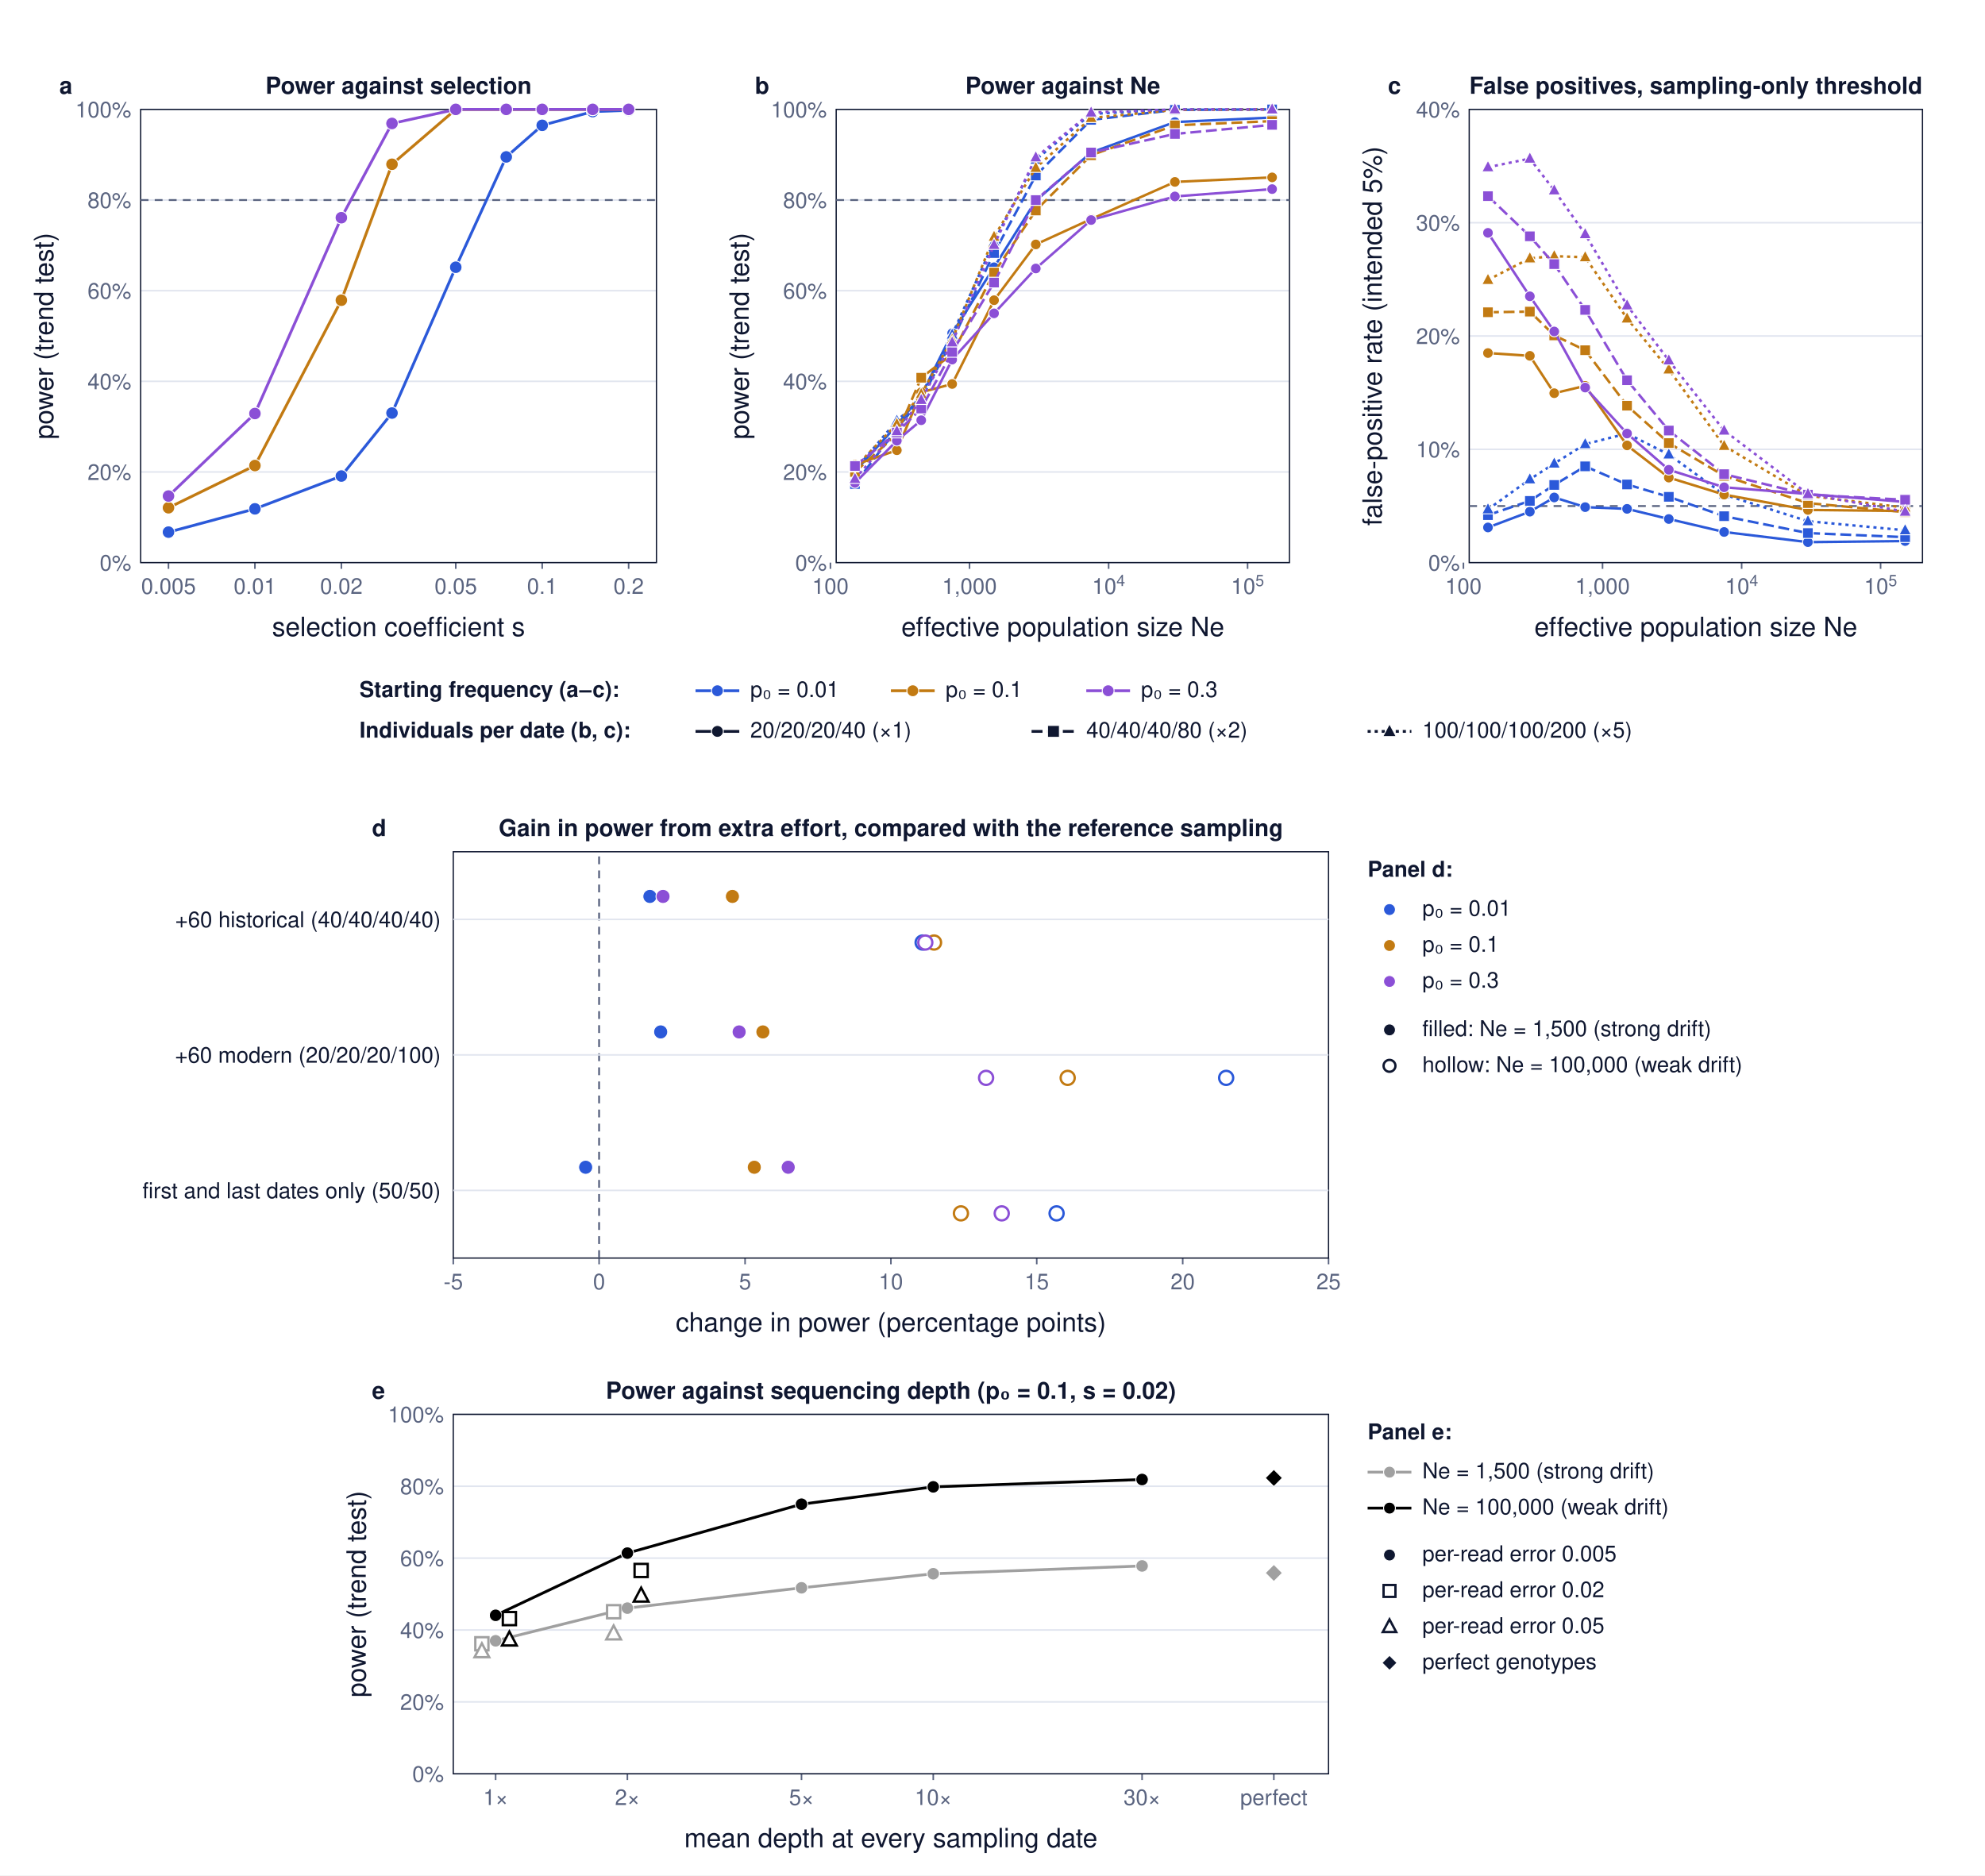
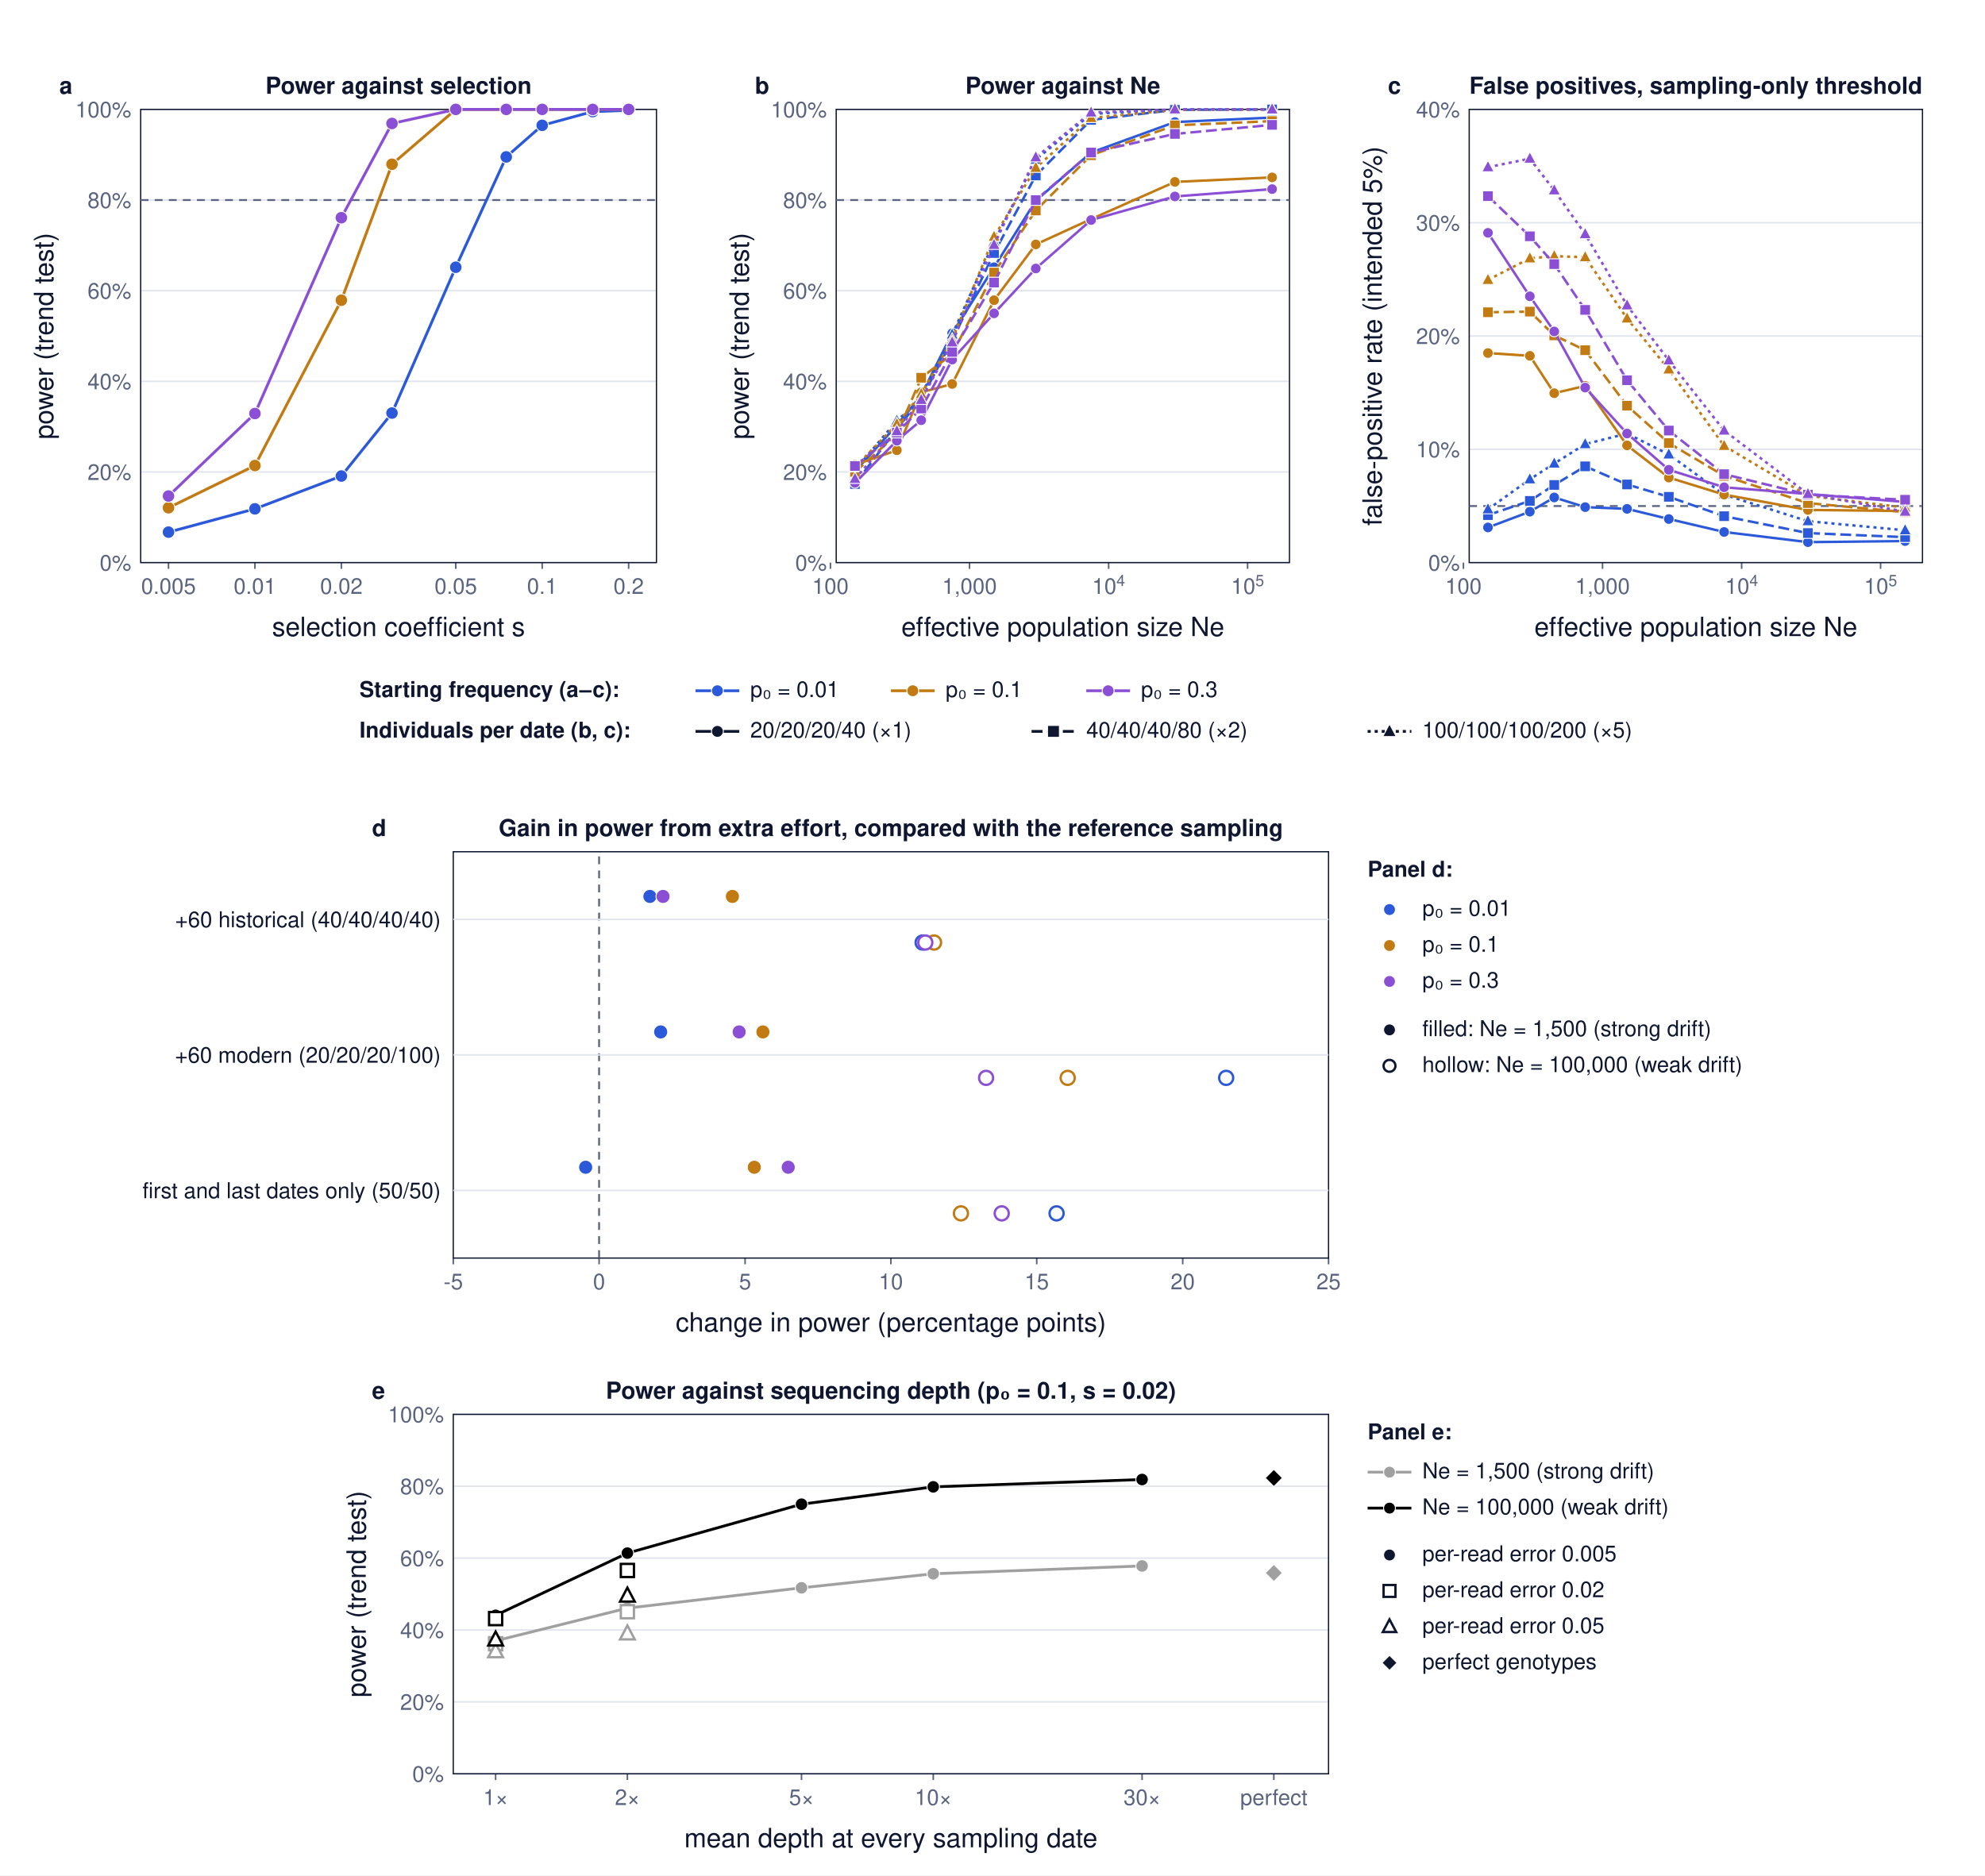
<svg xmlns="http://www.w3.org/2000/svg" width="1270" height="1200" viewBox="0 0 1270 1200" font-family="Helvetica,Arial,sans-serif">
  <defs>
    <g id="m0">
      <circle r="3.8" fill="#2B59D9" stroke="#fff" stroke-width="0.6" />
    </g>
    <g id="m1">
      <circle r="3.8" fill="#C27A12" stroke="#fff" stroke-width="0.6" />
    </g>
    <g id="m2">
      <circle r="3.8" fill="#8B4FD6" stroke="#fff" stroke-width="0.6" />
    </g>
    <g id="m3">
      <circle r="3.8" fill="#0F1730" stroke="#fff" stroke-width="0.6" />
    </g>
    <g id="m4">
      <rect x="-3.8" y="-3.8" width="7.6" height="7.6" fill="#0F1730" stroke="#fff" stroke-width="0.6" />
    </g>
    <g id="m5">
      <path d="M0 -4.8L4.3 3.3H-4.3Z" fill="#0F1730" stroke="#fff" stroke-width="0.6" />
    </g>
    <g id="m6">
      <circle r="4" fill="#2B59D9" stroke="#fff" stroke-width="0.6" />
    </g>
    <g id="m7">
      <circle r="4" fill="#C27A12" stroke="#fff" stroke-width="0.6" />
    </g>
    <g id="m8">
      <circle r="4" fill="#8B4FD6" stroke="#fff" stroke-width="0.6" />
    </g>
    <g id="m9">
      <circle r="3.4" fill="#2B59D9" stroke="#fff" stroke-width="0.6" />
    </g>
    <g id="m10">
      <rect x="-3.4" y="-3.4" width="6.8" height="6.8" fill="#2B59D9" stroke="#fff" stroke-width="0.6" />
    </g>
    <g id="m11">
      <path d="M0 -4.4L3.9 2.9H-3.9Z" fill="#2B59D9" stroke="#fff" stroke-width="0.6" />
    </g>
    <g id="m12">
      <circle r="3.4" fill="#C27A12" stroke="#fff" stroke-width="0.6" />
    </g>
    <g id="m13">
      <rect x="-3.4" y="-3.4" width="6.8" height="6.8" fill="#C27A12" stroke="#fff" stroke-width="0.6" />
    </g>
    <g id="m14">
      <path d="M0 -4.4L3.9 2.9H-3.9Z" fill="#C27A12" stroke="#fff" stroke-width="0.6" />
    </g>
    <g id="m15">
      <circle r="3.4" fill="#8B4FD6" stroke="#fff" stroke-width="0.6" />
    </g>
    <g id="m16">
      <rect x="-3.4" y="-3.4" width="6.8" height="6.8" fill="#8B4FD6" stroke="#fff" stroke-width="0.6" />
    </g>
    <g id="m17">
      <path d="M0 -4.4L3.9 2.9H-3.9Z" fill="#8B4FD6" stroke="#fff" stroke-width="0.6" />
    </g>
    <g id="m18">
      <circle r="4.5" fill="#2B59D9" stroke="#fff" stroke-width="0.6" />
    </g>
    <g id="m19">
      <circle r="4.5" fill="#C27A12" stroke="#fff" stroke-width="0.6" />
    </g>
    <g id="m20">
      <circle r="4.5" fill="#8B4FD6" stroke="#fff" stroke-width="0.6" />
    </g>
    <g id="m21">
      <circle r="4.5" fill="#fff" stroke="#2B59D9" stroke-width="1.5" />
    </g>
    <g id="m22">
      <circle r="4.5" fill="#fff" stroke="#C27A12" stroke-width="1.5" />
    </g>
    <g id="m23">
      <circle r="4.5" fill="#fff" stroke="#8B4FD6" stroke-width="1.5" />
    </g>
    <g id="m24">
      <circle r="3.8" fill="#fff" stroke="#0F1730" stroke-width="1.5" />
    </g>
    <g id="m25">
      <circle r="4" fill="#A0A0A0" stroke="#fff" stroke-width="0.6" />
    </g>
    <g id="m26">
      <path d="M0 -5.5L5.5 0L0 5.5L-5.5 0Z" fill="#A0A0A0" stroke="#fff" stroke-width="0.6" />
    </g>
    <g id="m27">
      <rect x="-4.2" y="-4.2" width="8.4" height="8.4" fill="#fff" stroke="#A0A0A0" stroke-width="1.5" />
    </g>
    <g id="m28">
      <path d="M0 -5.2L4.7 3.7H-4.7Z" fill="#fff" stroke="#A0A0A0" stroke-width="1.5" />
    </g>
    <g id="m29">
      <circle r="4" fill="#000000" stroke="#fff" stroke-width="0.6" />
    </g>
    <g id="m30">
      <path d="M0 -5.5L5.5 0L0 5.5L-5.5 0Z" fill="#000000" stroke="#fff" stroke-width="0.6" />
    </g>
    <g id="m31">
      <rect x="-4.2" y="-4.2" width="8.4" height="8.4" fill="#fff" stroke="#000000" stroke-width="1.5" />
    </g>
    <g id="m32">
      <path d="M0 -5.2L4.7 3.7H-4.7Z" fill="#fff" stroke="#000000" stroke-width="1.5" />
    </g>
    <g id="m33">
      <circle r="3.8" fill="#A0A0A0" stroke="#fff" stroke-width="0.6" />
    </g>
    <g id="m34">
      <circle r="3.8" fill="#000000" stroke="#fff" stroke-width="0.6" />
    </g>
    <g id="m35">
      <rect x="-3.8" y="-3.8" width="7.6" height="7.6" fill="#fff" stroke="#0F1730" stroke-width="1.5" />
    </g>
    <g id="m36">
      <path d="M0 -4.8L4.3 3.3H-4.3Z" fill="#fff" stroke="#0F1730" stroke-width="1.5" />
    </g>
    <g id="m37">
      <path d="M0 -4.8L4.8 0L0 4.8L-4.8 0Z" fill="#0F1730" stroke="#fff" stroke-width="0.6" />
    </g>
  </defs>
  <rect width="1270" height="1200" fill="#fff" />
  <text x="255.0" y="60.0" font-size="15" text-anchor="middle" fill="#0F1730" font-weight="600">Power against selection</text>
  <text x="38.0" y="60.0" font-size="15" text-anchor="start" fill="#0F1730" font-weight="700">a</text>
  <text x="230.0" y="446.0" font-size="14" text-anchor="start" fill="#0F1730" font-weight="bold">Starting frequency (a–c):</text>
  <line x1="445" x2="473" y1="442" y2="442" stroke="#2B59D9" stroke-width="1.8" />
  <use href="#m0" x="459.0" y="442.0" />
  <text x="480.0" y="446.0" font-size="14" text-anchor="start" fill="#0F1730">p₀ = 0.01</text>
  <line x1="570" x2="598" y1="442" y2="442" stroke="#C27A12" stroke-width="1.8" />
  <use href="#m1" x="584.0" y="442.0" />
  <text x="605.0" y="446.0" font-size="14" text-anchor="start" fill="#0F1730">p₀ = 0.1</text>
  <line x1="695" x2="723" y1="442" y2="442" stroke="#8B4FD6" stroke-width="1.8" />
  <use href="#m2" x="709.0" y="442.0" />
  <text x="730.0" y="446.0" font-size="14" text-anchor="start" fill="#0F1730">p₀ = 0.3</text>
  <text x="230.0" y="472.0" font-size="14" text-anchor="start" fill="#0F1730" font-weight="bold">Individuals per date (b, c):</text>
  <line x1="445" x2="473" y1="468" y2="468" stroke="#0F1730" stroke-width="1.8" />
  <use href="#m3" x="459.0" y="468.0" />
  <text x="480.0" y="472.0" font-size="14" text-anchor="start" fill="#0F1730">20/20/20/40 (×1)</text>
  <line x1="660" x2="688" y1="468" y2="468" stroke="#0F1730" stroke-width="1.8" stroke-dasharray="7 3" />
  <use href="#m4" x="674.0" y="468.0" />
  <text x="695.0" y="472.0" font-size="14" text-anchor="start" fill="#0F1730">40/40/40/80 (×2)</text>
  <line x1="875" x2="903" y1="468" y2="468" stroke="#0F1730" stroke-width="1.8" stroke-dasharray="2 2.5" />
  <use href="#m5" x="889.0" y="468.0" />
  <text x="910.0" y="472.0" font-size="14" text-anchor="start" fill="#0F1730">100/100/100/200 (×5)</text>
  <line x1="90" x2="420" y1="360.0" y2="360.0" stroke="#E1E5EF" />
  <text x="84" y="365.1" font-size="14" text-anchor="end" fill="#5A6480">0%</text>
  <line x1="90" x2="420" y1="302.0" y2="302.0" stroke="#E1E5EF" />
  <text x="84" y="307.1" font-size="14" text-anchor="end" fill="#5A6480">20%</text>
  <line x1="90" x2="420" y1="244.0" y2="244.0" stroke="#E1E5EF" />
  <text x="84" y="249.1" font-size="14" text-anchor="end" fill="#5A6480">40%</text>
  <line x1="90" x2="420" y1="186.0" y2="186.0" stroke="#E1E5EF" />
  <text x="84" y="191.1" font-size="14" text-anchor="end" fill="#5A6480">60%</text>
  <line x1="90" x2="420" y1="128.0" y2="128.0" stroke="#E1E5EF" />
  <text x="84" y="133.1" font-size="14" text-anchor="end" fill="#5A6480">80%</text>
  <line x1="90" x2="420" y1="70.0" y2="70.0" stroke="#E1E5EF" />
  <text x="84" y="75.1" font-size="14" text-anchor="end" fill="#5A6480">100%</text>
  <line x1="107.8" x2="107.8" y1="360" y2="364" stroke="#5A6480" />
  <text x="107.8" y="380" font-size="14" text-anchor="middle" fill="#5A6480">0.005</text>
  <line x1="163.1" x2="163.1" y1="360" y2="364" stroke="#5A6480" />
  <text x="163.1" y="380" font-size="14" text-anchor="middle" fill="#5A6480">0.01</text>
  <line x1="218.4" x2="218.4" y1="360" y2="364" stroke="#5A6480" />
  <text x="218.4" y="380" font-size="14" text-anchor="middle" fill="#5A6480">0.02</text>
  <line x1="291.6" x2="291.6" y1="360" y2="364" stroke="#5A6480" />
  <text x="291.6" y="380" font-size="14" text-anchor="middle" fill="#5A6480">0.05</text>
  <line x1="346.9" x2="346.9" y1="360" y2="364" stroke="#5A6480" />
  <text x="346.9" y="380" font-size="14" text-anchor="middle" fill="#5A6480">0.1</text>
  <line x1="402.2" x2="402.2" y1="360" y2="364" stroke="#5A6480" />
  <text x="402.2" y="380" font-size="14" text-anchor="middle" fill="#5A6480">0.2</text>
  <rect x="90" y="70" width="330" height="290" fill="none" stroke="#0F1730" stroke-width=".8" />
  <text x="255.0" y="407.0" font-size="17" text-anchor="middle" fill="#0F1730">selection coefficient s</text>
  <text x="34.0" y="215.0" font-size="17" text-anchor="middle" fill="#0F1730" transform="rotate(-90 34.0 215.0)">power (trend test)</text>
  <path d="M90.0 128.0L420.0 128.0" fill="none" stroke="#5A6480" stroke-width="1.2" stroke-dasharray="5 4" stroke-opacity="1" />
  <path d="M107.8 340.5L163.1 325.6L218.4 304.6L250.8 264.3L291.6 171.0L323.9 100.4L346.9 80.2L379.2 71.4L402.2 70.6" fill="none" stroke="#2B59D9" stroke-width="1.8" stroke-opacity="1" />
  <use href="#m6" x="107.8" y="340.5" />
  <use href="#m6" x="163.1" y="325.6" />
  <use href="#m6" x="218.4" y="304.6" />
  <use href="#m6" x="250.8" y="264.3" />
  <use href="#m6" x="291.6" y="171.0" />
  <use href="#m6" x="323.9" y="100.4" />
  <use href="#m6" x="346.9" y="80.2" />
  <use href="#m6" x="379.2" y="71.4" />
  <use href="#m6" x="402.2" y="70.6" />
  <path d="M107.8 324.9L163.1 297.9L218.4 192.1L250.8 105.1L291.6 70.0L323.9 70.0L346.9 70.0L379.2 70.0L402.2 70.0" fill="none" stroke="#C27A12" stroke-width="1.8" stroke-opacity="1" />
  <use href="#m7" x="107.8" y="324.9" />
  <use href="#m7" x="163.1" y="297.9" />
  <use href="#m7" x="218.4" y="192.1" />
  <use href="#m7" x="250.8" y="105.1" />
  <use href="#m7" x="291.6" y="70.0" />
  <use href="#m7" x="323.9" y="70.0" />
  <use href="#m7" x="346.9" y="70.0" />
  <use href="#m7" x="379.2" y="70.0" />
  <use href="#m7" x="402.2" y="70.0" />
  <path d="M107.8 317.4L163.1 264.6L218.4 139.3L250.8 79.0L291.6 70.0L323.9 70.0L346.9 70.0L379.2 70.0L402.2 70.0" fill="none" stroke="#8B4FD6" stroke-width="1.8" stroke-opacity="1" />
  <use href="#m8" x="107.8" y="317.4" />
  <use href="#m8" x="163.1" y="264.6" />
  <use href="#m8" x="218.4" y="139.3" />
  <use href="#m8" x="250.8" y="79.0" />
  <use href="#m8" x="291.6" y="70.0" />
  <use href="#m8" x="323.9" y="70.0" />
  <use href="#m8" x="346.9" y="70.0" />
  <use href="#m8" x="379.2" y="70.0" />
  <use href="#m8" x="402.2" y="70.0" />
  <text x="680.0" y="60.0" font-size="15" text-anchor="middle" fill="#0F1730" font-weight="600">Power against Ne</text>
  <text x="483.0" y="60.0" font-size="15" text-anchor="start" fill="#0F1730" font-weight="700">b</text>
  <line x1="535" x2="825" y1="360.0" y2="360.0" stroke="#E1E5EF" />
  <text x="529" y="365.1" font-size="14" text-anchor="end" fill="#5A6480">0%</text>
  <line x1="535" x2="825" y1="302.0" y2="302.0" stroke="#E1E5EF" />
  <text x="529" y="307.1" font-size="14" text-anchor="end" fill="#5A6480">20%</text>
  <line x1="535" x2="825" y1="244.0" y2="244.0" stroke="#E1E5EF" />
  <text x="529" y="249.1" font-size="14" text-anchor="end" fill="#5A6480">40%</text>
  <line x1="535" x2="825" y1="186.0" y2="186.0" stroke="#E1E5EF" />
  <text x="529" y="191.1" font-size="14" text-anchor="end" fill="#5A6480">60%</text>
  <line x1="535" x2="825" y1="128.0" y2="128.0" stroke="#E1E5EF" />
  <text x="529" y="133.1" font-size="14" text-anchor="end" fill="#5A6480">80%</text>
  <line x1="535" x2="825" y1="70.0" y2="70.0" stroke="#E1E5EF" />
  <text x="529" y="75.1" font-size="14" text-anchor="end" fill="#5A6480">100%</text>
  <line x1="531.3" x2="531.3" y1="360" y2="364" stroke="#5A6480" />
  <text x="531.3" y="380" font-size="14" text-anchor="middle" fill="#5A6480">100</text>
  <line x1="620.3" x2="620.3" y1="360" y2="364" stroke="#5A6480" />
  <text x="620.3" y="380" font-size="14" text-anchor="middle" fill="#5A6480">1,000</text>
  <line x1="709.3" x2="709.3" y1="360" y2="364" stroke="#5A6480" />
  <text x="709.3" y="380" font-size="14" text-anchor="middle" fill="#5A6480">10<tspan dy="-5" font-size="10">4</tspan>
  </text>
  <line x1="798.2" x2="798.2" y1="360" y2="364" stroke="#5A6480" />
  <text x="798.2" y="380" font-size="14" text-anchor="middle" fill="#5A6480">10<tspan dy="-5" font-size="10">5</tspan>
  </text>
  <rect x="535" y="70" width="290" height="290" fill="none" stroke="#0F1730" stroke-width=".8" />
  <text x="680.0" y="407.0" font-size="17" text-anchor="middle" fill="#0F1730">effective population size Ne</text>
  <text x="479.0" y="215.0" font-size="17" text-anchor="middle" fill="#0F1730" transform="rotate(-90 479.0 215.0)">power (trend test)</text>
  <path d="M535.0 128.0L825.0 128.0" fill="none" stroke="#5A6480" stroke-width="1.2" stroke-dasharray="5 4" stroke-opacity="1" />
  <text x="1085.0" y="60.0" font-size="15" text-anchor="middle" fill="#0F1730" font-weight="600">False positives, sampling-only threshold</text>
  <text x="888.0" y="60.0" font-size="15" text-anchor="start" fill="#0F1730" font-weight="700">c</text>
  <line x1="940" x2="1230" y1="360.0" y2="360.0" stroke="#E1E5EF" />
  <text x="934" y="365.1" font-size="14" text-anchor="end" fill="#5A6480">0%</text>
  <line x1="940" x2="1230" y1="287.5" y2="287.5" stroke="#E1E5EF" />
  <text x="934" y="292.6" font-size="14" text-anchor="end" fill="#5A6480">10%</text>
  <line x1="940" x2="1230" y1="215.0" y2="215.0" stroke="#E1E5EF" />
  <text x="934" y="220.1" font-size="14" text-anchor="end" fill="#5A6480">20%</text>
  <line x1="940" x2="1230" y1="142.5" y2="142.5" stroke="#E1E5EF" />
  <text x="934" y="147.6" font-size="14" text-anchor="end" fill="#5A6480">30%</text>
  <line x1="940" x2="1230" y1="70.0" y2="70.0" stroke="#E1E5EF" />
  <text x="934" y="75.1" font-size="14" text-anchor="end" fill="#5A6480">40%</text>
  <line x1="936.3" x2="936.3" y1="360" y2="364" stroke="#5A6480" />
  <text x="936.3" y="380" font-size="14" text-anchor="middle" fill="#5A6480">100</text>
  <line x1="1025.3" x2="1025.3" y1="360" y2="364" stroke="#5A6480" />
  <text x="1025.3" y="380" font-size="14" text-anchor="middle" fill="#5A6480">1,000</text>
  <line x1="1114.3" x2="1114.3" y1="360" y2="364" stroke="#5A6480" />
  <text x="1114.3" y="380" font-size="14" text-anchor="middle" fill="#5A6480">10<tspan dy="-5" font-size="10">4</tspan>
  </text>
  <line x1="1203.2" x2="1203.2" y1="360" y2="364" stroke="#5A6480" />
  <text x="1203.2" y="380" font-size="14" text-anchor="middle" fill="#5A6480">10<tspan dy="-5" font-size="10">5</tspan>
  </text>
  <rect x="940" y="70" width="290" height="290" fill="none" stroke="#0F1730" stroke-width=".8" />
  <text x="1085.0" y="407.0" font-size="17" text-anchor="middle" fill="#0F1730">effective population size Ne</text>
  <text x="884.0" y="215.0" font-size="17" text-anchor="middle" fill="#0F1730" transform="rotate(-90 884.0 215.0)">false-positive rate (intended 5%)</text>
  <path d="M940.0 323.8L1230.0 323.8" fill="none" stroke="#5A6480" stroke-width="1.2" stroke-dasharray="5 4" stroke-opacity="1" />
  <path d="M547.0 301.7L573.8 272.1L589.4 253.0L609.2 213.2L636.0 171.0L662.7 128.4L698.1 97.6L751.7 78.1L813.9 75.2" fill="none" stroke="#2B59D9" stroke-width="1.6" stroke-opacity="1" />
  <use href="#m9" x="547.0" y="301.7" />
  <use href="#m9" x="573.8" y="272.1" />
  <use href="#m9" x="589.4" y="253.0" />
  <use href="#m9" x="609.2" y="213.2" />
  <use href="#m9" x="636.0" y="171.0" />
  <use href="#m9" x="662.7" y="128.4" />
  <use href="#m9" x="698.1" y="97.6" />
  <use href="#m9" x="751.7" y="78.1" />
  <use href="#m9" x="813.9" y="75.2" />
  <path d="M952.0 337.5L978.8 327.4L994.4 318.3L1014.2 324.5L1041.0 325.6L1067.7 332.1L1103.1 340.4L1156.7 346.9L1218.9 346.2" fill="none" stroke="#2B59D9" stroke-width="1.6" stroke-opacity="1" />
  <use href="#m9" x="952.0" y="337.5" />
  <use href="#m9" x="978.8" y="327.4" />
  <use href="#m9" x="994.4" y="318.3" />
  <use href="#m9" x="1014.2" y="324.5" />
  <use href="#m9" x="1041.0" y="325.6" />
  <use href="#m9" x="1067.7" y="332.1" />
  <use href="#m9" x="1103.1" y="340.4" />
  <use href="#m9" x="1156.7" y="346.9" />
  <use href="#m9" x="1218.9" y="346.2" />
  <path d="M547.0 309.7L573.8 274.4L589.4 255.2L609.2 217.9L636.0 161.9L662.7 112.3L698.1 76.7L751.7 70.3L813.9 70.0" fill="none" stroke="#2B59D9" stroke-width="1.6" stroke-dasharray="7 3" stroke-opacity="1" />
  <use href="#m10" x="547.0" y="309.7" />
  <use href="#m10" x="573.8" y="274.4" />
  <use href="#m10" x="589.4" y="255.2" />
  <use href="#m10" x="609.2" y="217.9" />
  <use href="#m10" x="636.0" y="161.9" />
  <use href="#m10" x="662.7" y="112.3" />
  <use href="#m10" x="698.1" y="76.7" />
  <use href="#m10" x="751.7" y="70.3" />
  <use href="#m10" x="813.9" y="70.0" />
  <path d="M952.0 329.6L978.8 320.5L994.4 310.3L1014.2 298.4L1041.0 310.0L1067.7 317.9L1103.1 330.3L1156.7 341.1L1218.9 343.7" fill="none" stroke="#2B59D9" stroke-width="1.6" stroke-dasharray="7 3" stroke-opacity="1" />
  <use href="#m10" x="952.0" y="329.6" />
  <use href="#m10" x="978.8" y="320.5" />
  <use href="#m10" x="994.4" y="310.3" />
  <use href="#m10" x="1014.2" y="298.4" />
  <use href="#m10" x="1041.0" y="310.0" />
  <use href="#m10" x="1067.7" y="317.9" />
  <use href="#m10" x="1103.1" y="330.3" />
  <use href="#m10" x="1156.7" y="341.1" />
  <use href="#m10" x="1218.9" y="343.7" />
  <path d="M547.0 300.8L573.8 269.2L589.4 255.3L609.2 214.1L636.0 154.7L662.7 102.2L698.1 72.9L751.7 70.0L813.9 70.0" fill="none" stroke="#2B59D9" stroke-width="1.6" stroke-dasharray="2 2.5" stroke-opacity="1" />
  <use href="#m11" x="547.0" y="300.8" />
  <use href="#m11" x="573.8" y="269.2" />
  <use href="#m11" x="589.4" y="255.3" />
  <use href="#m11" x="609.2" y="214.1" />
  <use href="#m11" x="636.0" y="154.7" />
  <use href="#m11" x="662.7" y="102.2" />
  <use href="#m11" x="698.1" y="72.9" />
  <use href="#m11" x="751.7" y="70.0" />
  <use href="#m11" x="813.9" y="70.0" />
  <path d="M952.0 325.9L978.8 306.7L994.4 296.6L1014.2 284.2L1041.0 277.4L1067.7 290.8L1103.1 316.5L1156.7 333.5L1218.9 339.3" fill="none" stroke="#2B59D9" stroke-width="1.6" stroke-dasharray="2 2.5" stroke-opacity="1" />
  <use href="#m11" x="952.0" y="325.9" />
  <use href="#m11" x="978.8" y="306.7" />
  <use href="#m11" x="994.4" y="296.6" />
  <use href="#m11" x="1014.2" y="284.2" />
  <use href="#m11" x="1041.0" y="277.4" />
  <use href="#m11" x="1067.7" y="290.8" />
  <use href="#m11" x="1103.1" y="316.5" />
  <use href="#m11" x="1156.7" y="333.5" />
  <use href="#m11" x="1218.9" y="339.3" />
  <path d="M547.0 297.4L573.8 288.1L589.4 251.0L609.2 245.7L636.0 192.1L662.7 156.4L698.1 140.2L751.7 116.4L813.9 113.5" fill="none" stroke="#C27A12" stroke-width="1.6" stroke-opacity="1" />
  <use href="#m12" x="547.0" y="297.4" />
  <use href="#m12" x="573.8" y="288.1" />
  <use href="#m12" x="589.4" y="251.0" />
  <use href="#m12" x="609.2" y="245.7" />
  <use href="#m12" x="636.0" y="192.1" />
  <use href="#m12" x="662.7" y="156.4" />
  <use href="#m12" x="698.1" y="140.2" />
  <use href="#m12" x="751.7" y="116.4" />
  <use href="#m12" x="813.9" y="113.5" />
  <path d="M952.0 225.9L978.8 227.7L994.4 251.6L1014.2 246.9L1041.0 285.0L1067.7 305.6L1103.1 316.5L1156.7 326.3L1218.9 327.0" fill="none" stroke="#C27A12" stroke-width="1.6" stroke-opacity="1" />
  <use href="#m12" x="952.0" y="225.9" />
  <use href="#m12" x="978.8" y="227.7" />
  <use href="#m12" x="994.4" y="251.6" />
  <use href="#m12" x="1014.2" y="246.9" />
  <use href="#m12" x="1041.0" y="285.0" />
  <use href="#m12" x="1067.7" y="305.6" />
  <use href="#m12" x="1103.1" y="316.5" />
  <use href="#m12" x="1156.7" y="326.3" />
  <use href="#m12" x="1218.9" y="327.0" />
  <path d="M547.0 302.0L573.8 277.9L589.4 241.7L609.2 226.6L636.0 174.4L662.7 134.7L698.1 99.3L751.7 80.2L813.9 77.5" fill="none" stroke="#C27A12" stroke-width="1.6" stroke-dasharray="7 3" stroke-opacity="1" />
  <use href="#m13" x="547.0" y="302.0" />
  <use href="#m13" x="573.8" y="277.9" />
  <use href="#m13" x="589.4" y="241.7" />
  <use href="#m13" x="609.2" y="226.6" />
  <use href="#m13" x="636.0" y="174.4" />
  <use href="#m13" x="662.7" y="134.7" />
  <use href="#m13" x="698.1" y="99.3" />
  <use href="#m13" x="751.7" y="80.2" />
  <use href="#m13" x="813.9" y="77.5" />
  <path d="M952.0 199.8L978.8 199.4L994.4 214.6L1014.2 224.1L1041.0 259.6L1067.7 283.5L1103.1 304.5L1156.7 321.9L1218.9 327.7" fill="none" stroke="#C27A12" stroke-width="1.6" stroke-dasharray="7 3" stroke-opacity="1" />
  <use href="#m13" x="952.0" y="199.8" />
  <use href="#m13" x="978.8" y="199.4" />
  <use href="#m13" x="994.4" y="214.6" />
  <use href="#m13" x="1014.2" y="224.1" />
  <use href="#m13" x="1041.0" y="259.6" />
  <use href="#m13" x="1067.7" y="283.5" />
  <use href="#m13" x="1103.1" y="304.5" />
  <use href="#m13" x="1156.7" y="321.9" />
  <use href="#m13" x="1218.9" y="327.7" />
  <path d="M547.0 299.1L573.8 271.3L589.4 252.1L609.2 217.3L636.0 151.5L662.7 107.4L698.1 75.5L751.7 70.3L813.9 70.0" fill="none" stroke="#C27A12" stroke-width="1.6" stroke-dasharray="2 2.5" stroke-opacity="1" />
  <use href="#m14" x="547.0" y="299.1" />
  <use href="#m14" x="573.8" y="271.3" />
  <use href="#m14" x="589.4" y="252.1" />
  <use href="#m14" x="609.2" y="217.3" />
  <use href="#m14" x="636.0" y="151.5" />
  <use href="#m14" x="662.7" y="107.4" />
  <use href="#m14" x="698.1" y="75.5" />
  <use href="#m14" x="751.7" y="70.3" />
  <use href="#m14" x="813.9" y="70.0" />
  <path d="M952.0 179.1L978.8 165.3L994.4 163.9L1014.2 164.6L1041.0 203.8L1067.7 236.4L1103.1 285.3L1156.7 317.2L1218.9 324.8" fill="none" stroke="#C27A12" stroke-width="1.6" stroke-dasharray="2 2.5" stroke-opacity="1" />
  <use href="#m14" x="952.0" y="179.1" />
  <use href="#m14" x="978.8" y="165.3" />
  <use href="#m14" x="994.4" y="163.9" />
  <use href="#m14" x="1014.2" y="164.6" />
  <use href="#m14" x="1041.0" y="203.8" />
  <use href="#m14" x="1067.7" y="236.4" />
  <use href="#m14" x="1103.1" y="285.3" />
  <use href="#m14" x="1156.7" y="317.2" />
  <use href="#m14" x="1218.9" y="324.8" />
  <path d="M547.0 309.0L573.8 282.0L589.4 268.9L609.2 230.1L636.0 200.5L662.7 171.8L698.1 140.8L751.7 125.7L813.9 121.0" fill="none" stroke="#8B4FD6" stroke-width="1.6" stroke-opacity="1" />
  <use href="#m15" x="547.0" y="309.0" />
  <use href="#m15" x="573.8" y="282.0" />
  <use href="#m15" x="589.4" y="268.9" />
  <use href="#m15" x="609.2" y="230.1" />
  <use href="#m15" x="636.0" y="200.5" />
  <use href="#m15" x="662.7" y="171.8" />
  <use href="#m15" x="698.1" y="140.8" />
  <use href="#m15" x="751.7" y="125.7" />
  <use href="#m15" x="813.9" y="121.0" />
  <path d="M952.0 149.0L978.8 189.6L994.4 212.1L1014.2 248.0L1041.0 277.4L1067.7 300.6L1103.1 311.8L1156.7 316.1L1218.9 321.2" fill="none" stroke="#8B4FD6" stroke-width="1.6" stroke-opacity="1" />
  <use href="#m15" x="952.0" y="149.0" />
  <use href="#m15" x="978.8" y="189.6" />
  <use href="#m15" x="994.4" y="212.1" />
  <use href="#m15" x="1014.2" y="248.0" />
  <use href="#m15" x="1041.0" y="277.4" />
  <use href="#m15" x="1067.7" y="300.6" />
  <use href="#m15" x="1103.1" y="311.8" />
  <use href="#m15" x="1156.7" y="316.1" />
  <use href="#m15" x="1218.9" y="321.2" />
  <path d="M547.0 298.2L573.8 276.8L589.4 261.4L609.2 225.2L636.0 180.8L662.7 128.0L698.1 97.6L751.7 85.7L813.9 79.9" fill="none" stroke="#8B4FD6" stroke-width="1.6" stroke-dasharray="7 3" stroke-opacity="1" />
  <use href="#m16" x="547.0" y="298.2" />
  <use href="#m16" x="573.8" y="276.8" />
  <use href="#m16" x="589.4" y="261.4" />
  <use href="#m16" x="609.2" y="225.2" />
  <use href="#m16" x="636.0" y="180.8" />
  <use href="#m16" x="662.7" y="128.0" />
  <use href="#m16" x="698.1" y="97.6" />
  <use href="#m16" x="751.7" y="85.7" />
  <use href="#m16" x="813.9" y="79.9" />
  <path d="M952.0 125.5L978.8 151.2L994.4 169.0L1014.2 198.3L1041.0 243.3L1067.7 275.5L1103.1 303.4L1156.7 316.5L1218.9 319.8" fill="none" stroke="#8B4FD6" stroke-width="1.6" stroke-dasharray="7 3" stroke-opacity="1" />
  <use href="#m16" x="952.0" y="125.5" />
  <use href="#m16" x="978.8" y="151.2" />
  <use href="#m16" x="994.4" y="169.0" />
  <use href="#m16" x="1014.2" y="198.3" />
  <use href="#m16" x="1041.0" y="243.3" />
  <use href="#m16" x="1067.7" y="275.5" />
  <use href="#m16" x="1103.1" y="303.4" />
  <use href="#m16" x="1156.7" y="316.5" />
  <use href="#m16" x="1218.9" y="319.8" />
  <path d="M547.0 306.4L573.8 275.9L589.4 255.9L609.2 219.1L636.0 156.7L662.7 100.7L698.1 72.0L751.7 70.0L813.9 70.0" fill="none" stroke="#8B4FD6" stroke-width="1.6" stroke-dasharray="2 2.5" stroke-opacity="1" />
  <use href="#m17" x="547.0" y="306.4" />
  <use href="#m17" x="573.8" y="275.9" />
  <use href="#m17" x="589.4" y="255.9" />
  <use href="#m17" x="609.2" y="219.1" />
  <use href="#m17" x="636.0" y="156.7" />
  <use href="#m17" x="662.7" y="100.7" />
  <use href="#m17" x="698.1" y="72.0" />
  <use href="#m17" x="751.7" y="70.0" />
  <use href="#m17" x="813.9" y="70.0" />
  <path d="M952.0 107.0L978.8 101.5L994.4 121.8L1014.2 149.8L1041.0 195.4L1067.7 230.6L1103.1 275.5L1156.7 316.1L1218.9 327.4" fill="none" stroke="#8B4FD6" stroke-width="1.6" stroke-dasharray="2 2.5" stroke-opacity="1" />
  <use href="#m17" x="952.0" y="107.0" />
  <use href="#m17" x="978.8" y="101.5" />
  <use href="#m17" x="994.4" y="121.8" />
  <use href="#m17" x="1014.2" y="149.8" />
  <use href="#m17" x="1041.0" y="195.4" />
  <use href="#m17" x="1067.7" y="230.6" />
  <use href="#m17" x="1103.1" y="275.5" />
  <use href="#m17" x="1156.7" y="316.1" />
  <use href="#m17" x="1218.9" y="327.4" />
  <text x="570.0" y="535.0" font-size="15" text-anchor="middle" fill="#0F1730" font-weight="600">Gain in power from extra effort, compared with the reference sampling</text>
  <text x="238.0" y="535.0" font-size="15" text-anchor="start" fill="#0F1730" font-weight="700">d</text>
  <line x1="290.0" x2="290.0" y1="805" y2="809" stroke="#5A6480" />
  <text x="290.0" y="825" font-size="14" text-anchor="middle" fill="#5A6480">-5</text>
  <line x1="383.3" x2="383.3" y1="805" y2="809" stroke="#5A6480" />
  <text x="383.3" y="825" font-size="14" text-anchor="middle" fill="#5A6480">0</text>
  <line x1="476.7" x2="476.7" y1="805" y2="809" stroke="#5A6480" />
  <text x="476.7" y="825" font-size="14" text-anchor="middle" fill="#5A6480">5</text>
  <line x1="570.0" x2="570.0" y1="805" y2="809" stroke="#5A6480" />
  <text x="570.0" y="825" font-size="14" text-anchor="middle" fill="#5A6480">10</text>
  <line x1="663.3" x2="663.3" y1="805" y2="809" stroke="#5A6480" />
  <text x="663.3" y="825" font-size="14" text-anchor="middle" fill="#5A6480">15</text>
  <line x1="756.7" x2="756.7" y1="805" y2="809" stroke="#5A6480" />
  <text x="756.7" y="825" font-size="14" text-anchor="middle" fill="#5A6480">20</text>
  <line x1="850.0" x2="850.0" y1="805" y2="809" stroke="#5A6480" />
  <text x="850.0" y="825" font-size="14" text-anchor="middle" fill="#5A6480">25</text>
  <rect x="290" y="545" width="560" height="260" fill="none" stroke="#0F1730" stroke-width=".8" />
  <text x="570.0" y="852.0" font-size="17" text-anchor="middle" fill="#0F1730">change in power (percentage points)</text>
  <path d="M383.3 805.0L383.3 545.0" fill="none" stroke="#5A6480" stroke-width="1.2" stroke-dasharray="5 4" stroke-opacity="1" />
  <line x1="290" x2="850" y1="588.3" y2="588.3" stroke="#E1E5EF" />
  <text x="282.0" y="593.3" font-size="14" text-anchor="end" fill="#0F1730">+60 historical (40/40/40/40)</text>
  <use href="#m18" x="415.8" y="573.6" />
  <use href="#m19" x="468.6" y="573.6" />
  <use href="#m20" x="424.2" y="573.6" />
  <use href="#m21" x="590.3" y="603.1" />
  <use href="#m22" x="597.6" y="603.1" />
  <use href="#m23" x="592.0" y="603.1" />
  <line x1="290" x2="850" y1="675.0" y2="675.0" stroke="#E1E5EF" />
  <text x="282.0" y="680.0" font-size="14" text-anchor="end" fill="#0F1730">+60 modern (20/20/20/100)</text>
  <use href="#m18" x="422.7" y="660.3" />
  <use href="#m19" x="488.1" y="660.3" />
  <use href="#m20" x="472.9" y="660.3" />
  <use href="#m21" x="784.5" y="689.7" />
  <use href="#m22" x="683.1" y="689.7" />
  <use href="#m23" x="630.9" y="689.7" />
  <line x1="290" x2="850" y1="761.7" y2="761.7" stroke="#E1E5EF" />
  <text x="282.0" y="766.7" font-size="14" text-anchor="end" fill="#0F1730">first and last dates only (50/50)</text>
  <use href="#m18" x="374.7" y="746.9" />
  <use href="#m19" x="482.6" y="746.9" />
  <use href="#m20" x="504.3" y="746.9" />
  <use href="#m21" x="676.0" y="776.4" />
  <use href="#m22" x="614.8" y="776.4" />
  <use href="#m23" x="640.9" y="776.4" />
  <text x="875.0" y="561.0" font-size="14" text-anchor="start" fill="#0F1730" font-weight="bold">Panel d:</text>
  <use href="#m0" x="889.0" y="582.0" />
  <text x="910.0" y="586.0" font-size="14" text-anchor="start" fill="#0F1730">p₀ = 0.01</text>
  <use href="#m1" x="889.0" y="605.0" />
  <text x="910.0" y="609.0" font-size="14" text-anchor="start" fill="#0F1730">p₀ = 0.1</text>
  <use href="#m2" x="889.0" y="628.0" />
  <text x="910.0" y="632.0" font-size="14" text-anchor="start" fill="#0F1730">p₀ = 0.3</text>
  <use href="#m3" x="889.0" y="659.0" />
  <text x="910.0" y="663.0" font-size="14" text-anchor="start" fill="#0F1730">filled: Ne = 1,500 (strong drift)</text>
  <use href="#m24" x="889.0" y="682.0" />
  <text x="910.0" y="686.0" font-size="14" text-anchor="start" fill="#0F1730">hollow: Ne = 100,000 (weak drift)</text>
  <text x="570.0" y="895.0" font-size="15" text-anchor="middle" fill="#0F1730" font-weight="600">Power against sequencing depth (p₀ = 0.1, s = 0.02)</text>
  <text x="238.0" y="895.0" font-size="15" text-anchor="start" fill="#0F1730" font-weight="700">e</text>
  <line x1="290" x2="850" y1="1135.0" y2="1135.0" stroke="#E1E5EF" />
  <text x="284" y="1140.1" font-size="14" text-anchor="end" fill="#5A6480">0%</text>
  <line x1="290" x2="850" y1="1089.0" y2="1089.0" stroke="#E1E5EF" />
  <text x="284" y="1094.1" font-size="14" text-anchor="end" fill="#5A6480">20%</text>
  <line x1="290" x2="850" y1="1043.0" y2="1043.0" stroke="#E1E5EF" />
  <text x="284" y="1048.1" font-size="14" text-anchor="end" fill="#5A6480">40%</text>
  <line x1="290" x2="850" y1="997.0" y2="997.0" stroke="#E1E5EF" />
  <text x="284" y="1002.1" font-size="14" text-anchor="end" fill="#5A6480">60%</text>
  <line x1="290" x2="850" y1="951.0" y2="951.0" stroke="#E1E5EF" />
  <text x="284" y="956.1" font-size="14" text-anchor="end" fill="#5A6480">80%</text>
  <line x1="290" x2="850" y1="905.0" y2="905.0" stroke="#E1E5EF" />
  <text x="284" y="910.1" font-size="14" text-anchor="end" fill="#5A6480">100%</text>
  <line x1="317.1" x2="317.1" y1="1135" y2="1139" stroke="#5A6480" />
  <text x="317.1" y="1155" font-size="14" text-anchor="middle" fill="#5A6480">1×</text>
  <line x1="401.4" x2="401.4" y1="1135" y2="1139" stroke="#5A6480" />
  <text x="401.4" y="1155" font-size="14" text-anchor="middle" fill="#5A6480">2×</text>
  <line x1="512.8" x2="512.8" y1="1135" y2="1139" stroke="#5A6480" />
  <text x="512.8" y="1155" font-size="14" text-anchor="middle" fill="#5A6480">5×</text>
  <line x1="597.1" x2="597.1" y1="1135" y2="1139" stroke="#5A6480" />
  <text x="597.1" y="1155" font-size="14" text-anchor="middle" fill="#5A6480">10×</text>
  <line x1="730.7" x2="730.7" y1="1135" y2="1139" stroke="#5A6480" />
  <text x="730.7" y="1155" font-size="14" text-anchor="middle" fill="#5A6480">30×</text>
  <line x1="815.0" x2="815.0" y1="1135" y2="1139" stroke="#5A6480" />
  <text x="815.0" y="1155" font-size="14" text-anchor="middle" fill="#5A6480">perfect</text>
  <rect x="290" y="905" width="560" height="230" fill="none" stroke="#0F1730" stroke-width=".8" />
  <text x="570.0" y="1182.0" font-size="17" text-anchor="middle" fill="#0F1730">mean depth at every sampling date</text>
  <text x="234.0" y="1020.0" font-size="17" text-anchor="middle" fill="#0F1730" transform="rotate(-90 234.0 1020.0)">power (trend test)</text>
  <path d="M317.1 1049.9L401.4 1029.0L512.8 1016.0L597.1 1007.0L730.7 1002.0" fill="none" stroke="#A0A0A0" stroke-width="1.8" stroke-opacity="1" />
  <use href="#m25" x="317.1" y="1049.9" />
  <use href="#m25" x="401.4" y="1029.0" />
  <use href="#m25" x="512.8" y="1016.0" />
  <use href="#m25" x="597.1" y="1007.0" />
  <use href="#m25" x="730.7" y="1002.0" />
  <use href="#m26" x="815.0" y="1006.5" />
-   <use href="#m27" x="308.3" y="1051.8" />
-   <use href="#m27" x="392.6" y="1031.3" />
-   <use href="#m28" x="308.3" y="1056.7" />
-   <use href="#m28" x="392.6" y="1045.3" />
+   <use href="#m27" x="317.1" y="1051.8" />
+   <use href="#m27" x="401.4" y="1031.3" />
+   <use href="#m28" x="317.1" y="1056.7" />
+   <use href="#m28" x="401.4" y="1045.3" />
  <path d="M317.1 1033.6L401.4 993.8L512.8 962.5L597.1 951.4L730.7 946.7" fill="none" stroke="#000000" stroke-width="1.8" stroke-opacity="1" />
  <use href="#m29" x="317.1" y="1033.6" />
  <use href="#m29" x="401.4" y="993.8" />
  <use href="#m29" x="512.8" y="962.5" />
  <use href="#m29" x="597.1" y="951.4" />
  <use href="#m29" x="730.7" y="946.7" />
  <use href="#m30" x="815.0" y="945.7" />
-   <use href="#m31" x="325.9" y="1035.7" />
-   <use href="#m31" x="410.2" y="1004.9" />
-   <use href="#m32" x="325.9" y="1049.2" />
-   <use href="#m32" x="410.2" y="1021.1" />
+   <use href="#m31" x="317.1" y="1035.7" />
+   <use href="#m31" x="401.4" y="1004.9" />
+   <use href="#m32" x="317.1" y="1049.2" />
+   <use href="#m32" x="401.4" y="1021.1" />
  <text x="875.0" y="921.0" font-size="14" text-anchor="start" fill="#0F1730" font-weight="bold">Panel e:</text>
  <line x1="875" x2="903" y1="942" y2="942" stroke="#A0A0A0" stroke-width="1.8" />
  <use href="#m33" x="889.0" y="942.0" />
  <text x="910.0" y="946.0" font-size="14" text-anchor="start" fill="#0F1730">Ne = 1,500 (strong drift)</text>
  <line x1="875" x2="903" y1="965" y2="965" stroke="#000000" stroke-width="1.8" />
  <use href="#m34" x="889.0" y="965.0" />
  <text x="910.0" y="969.0" font-size="14" text-anchor="start" fill="#0F1730">Ne = 100,000 (weak drift)</text>
  <use href="#m3" x="889.0" y="995.0" />
  <text x="910.0" y="999.0" font-size="14" text-anchor="start" fill="#0F1730">per-read error 0.005</text>
  <use href="#m35" x="889.0" y="1018.0" />
  <text x="910.0" y="1022.0" font-size="14" text-anchor="start" fill="#0F1730">per-read error 0.02</text>
  <use href="#m36" x="889.0" y="1041.0" />
  <text x="910.0" y="1045.0" font-size="14" text-anchor="start" fill="#0F1730">per-read error 0.05</text>
  <use href="#m37" x="889.0" y="1064.0" />
  <text x="910.0" y="1068.0" font-size="14" text-anchor="start" fill="#0F1730">perfect genotypes</text>
</svg>
